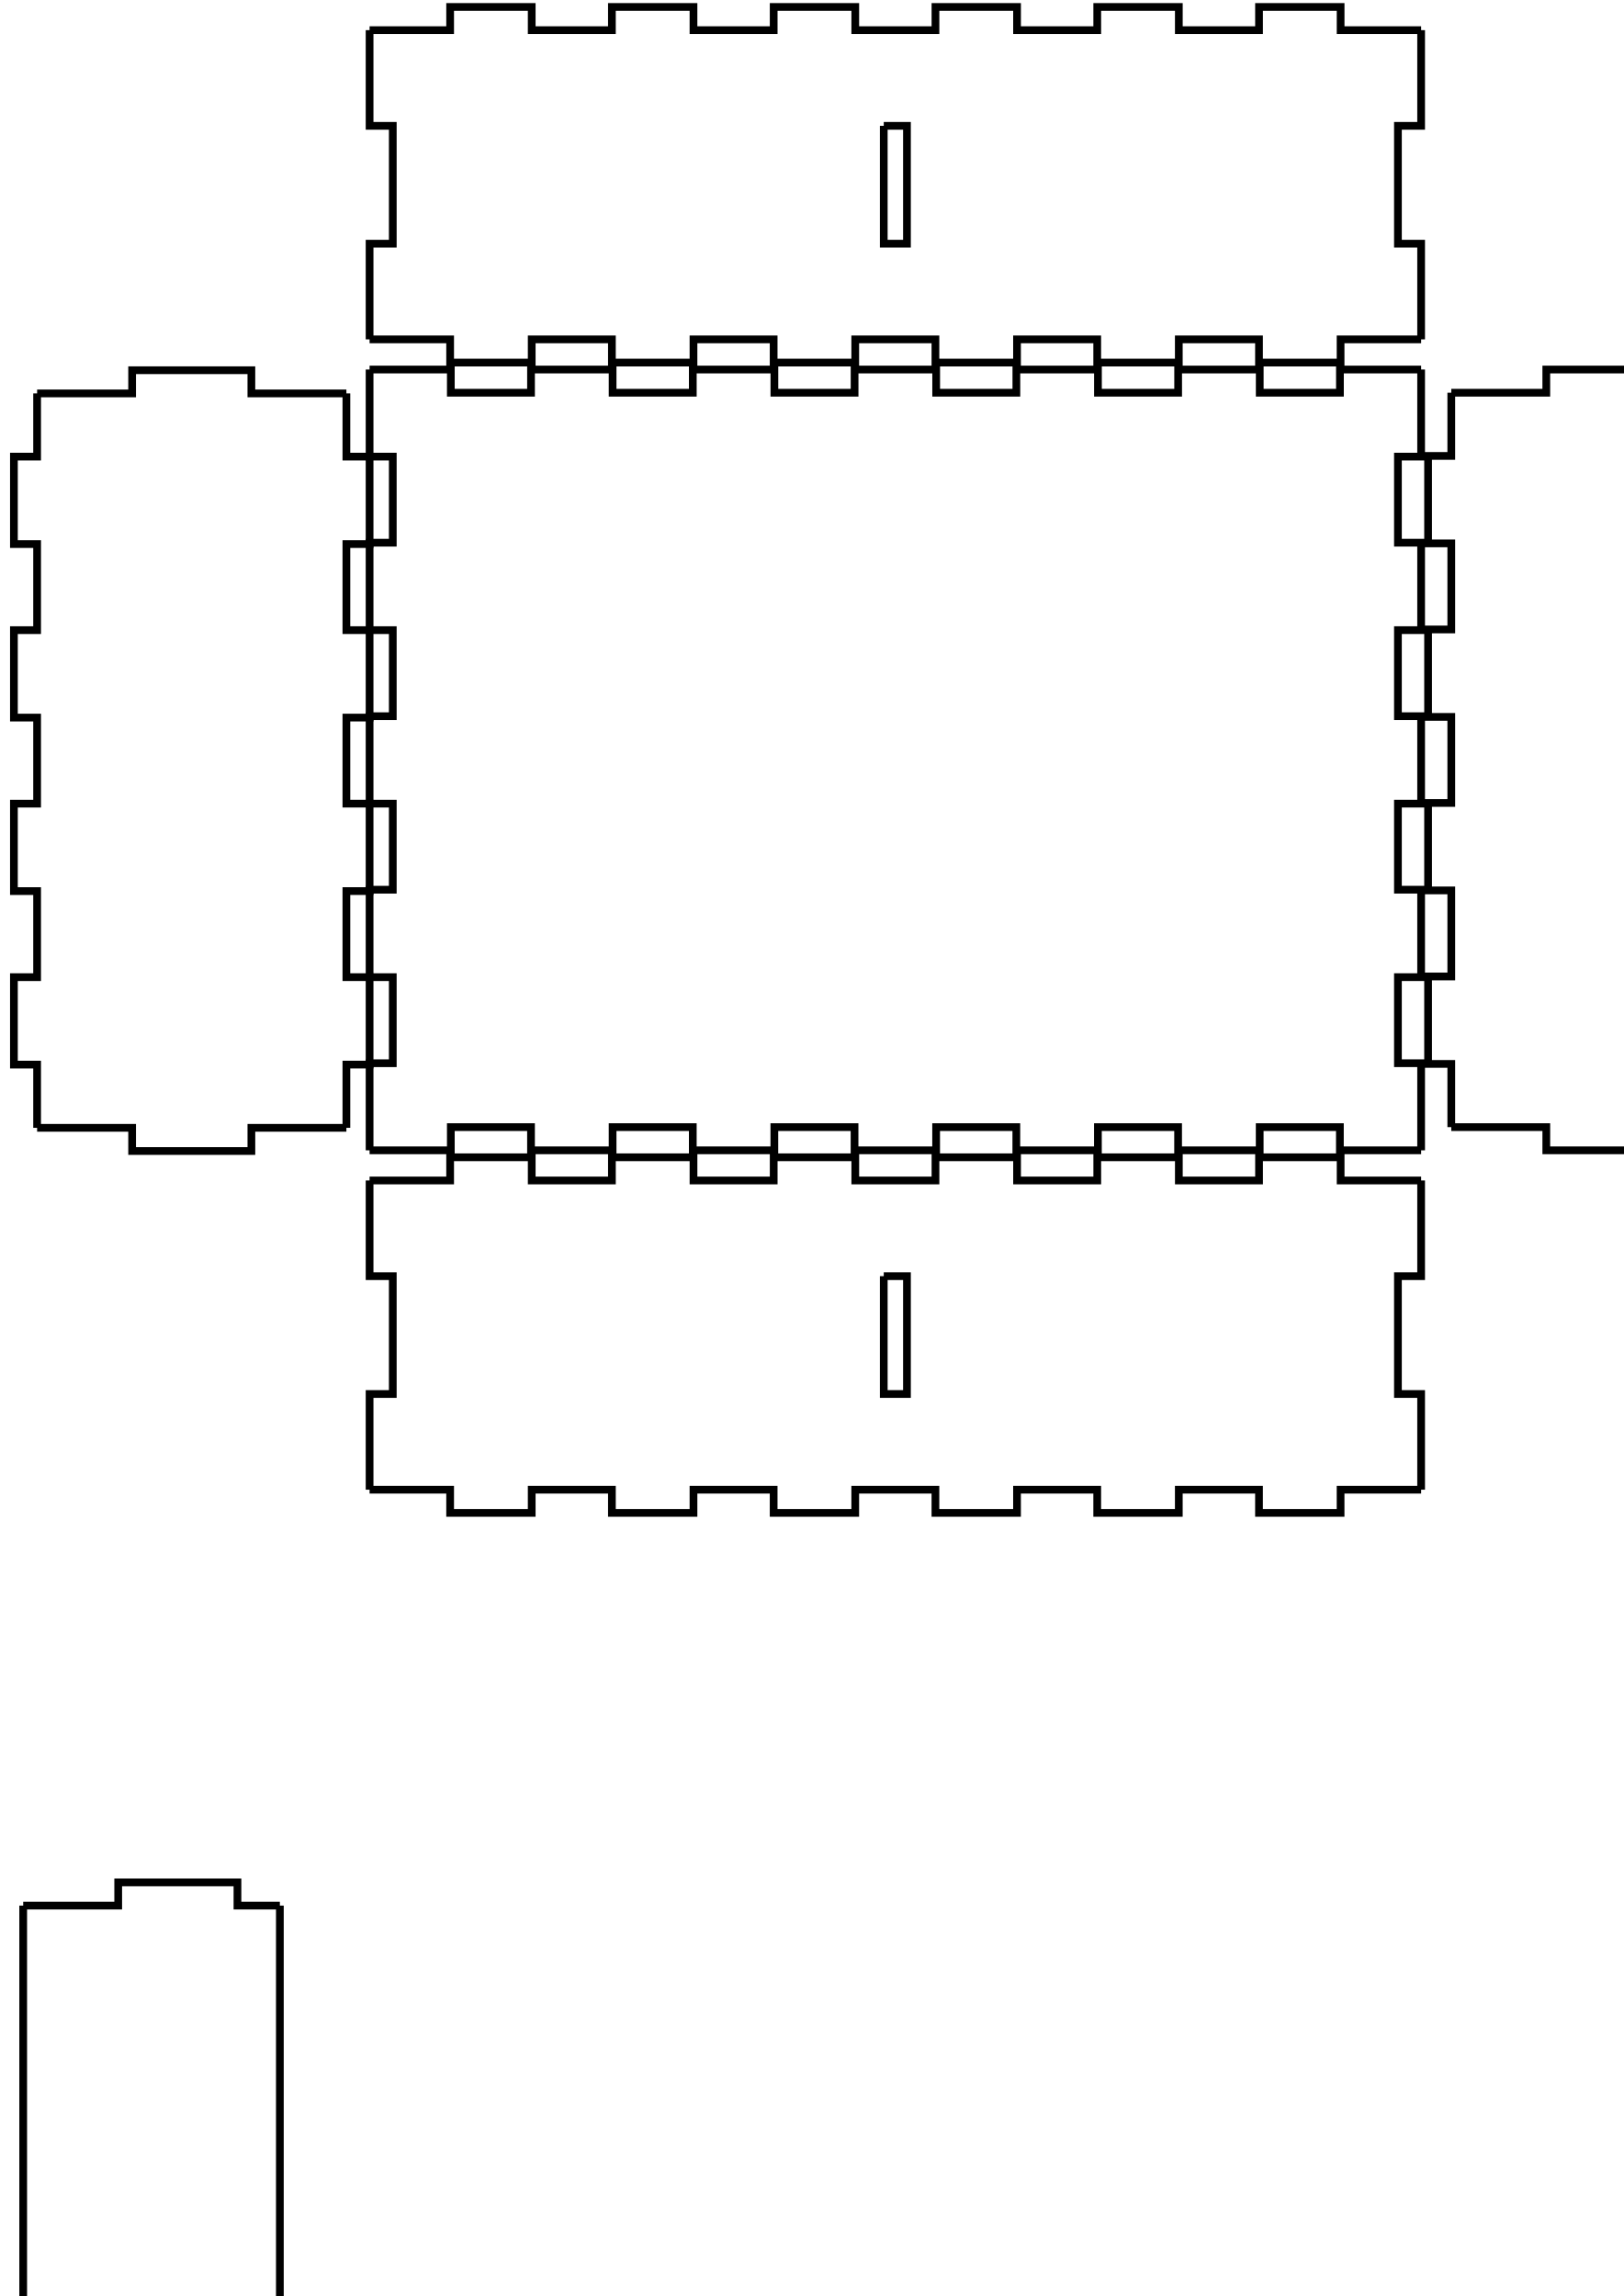
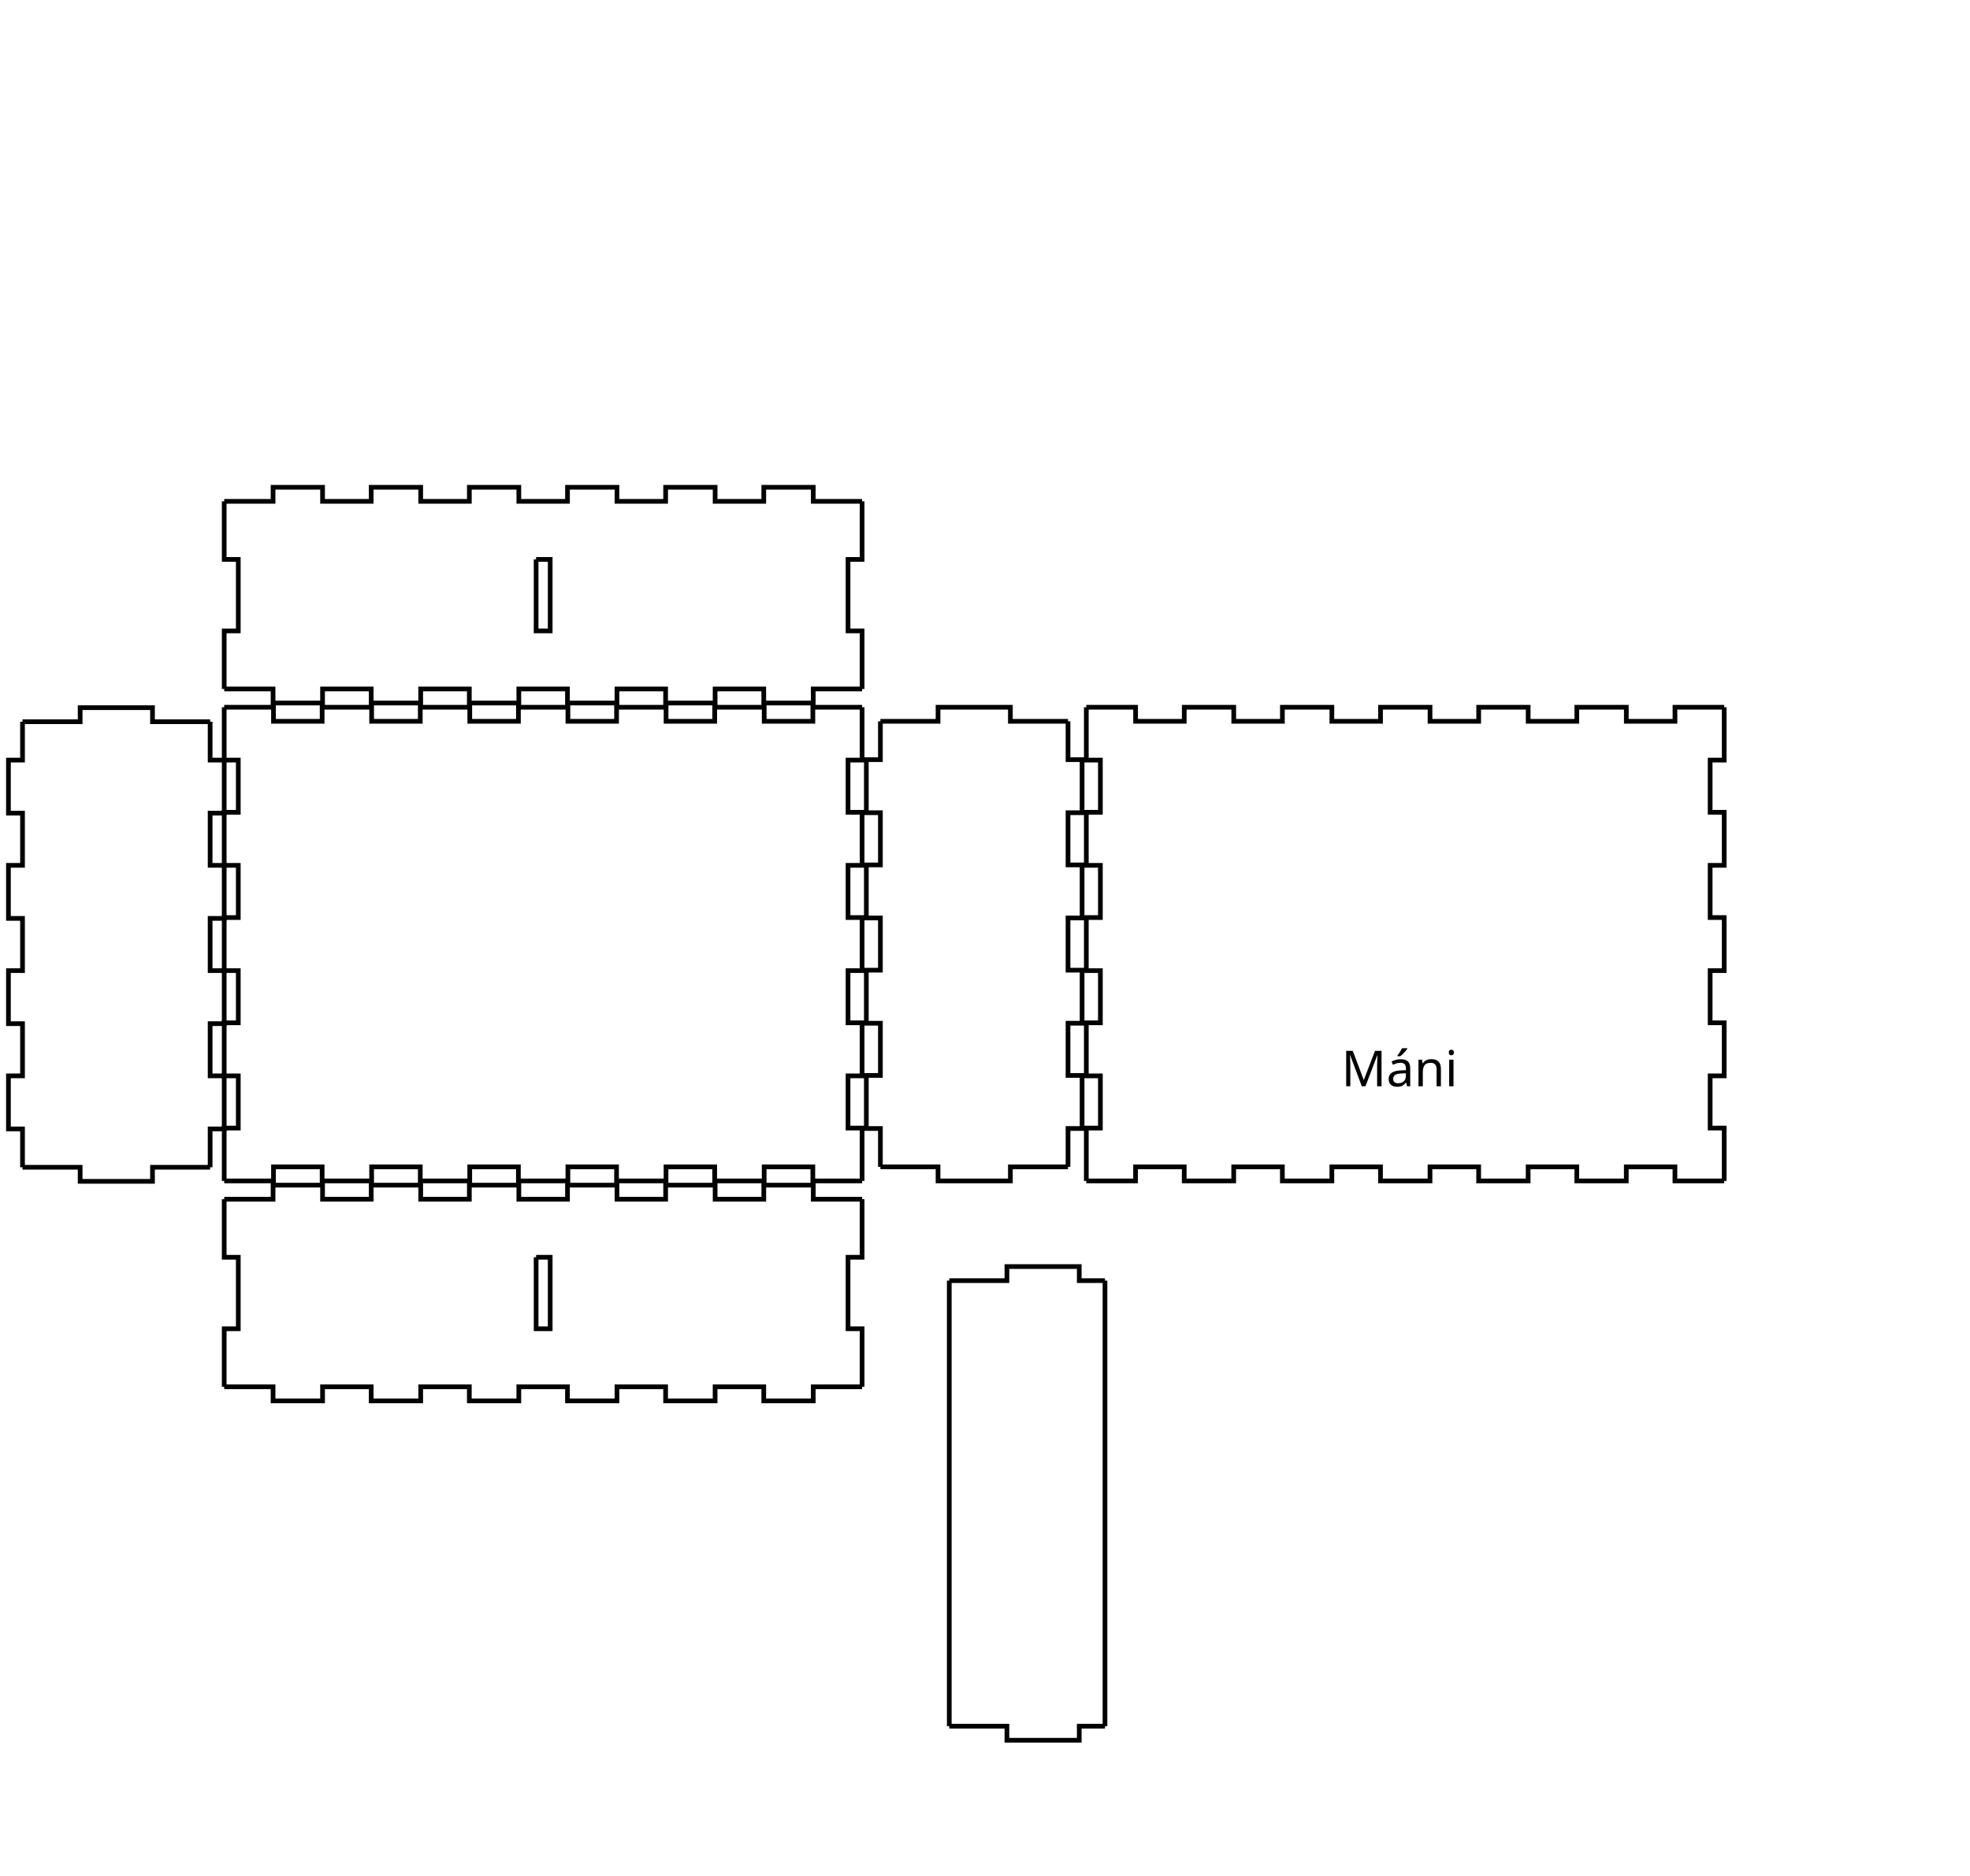
- <svg xmlns="http://www.w3.org/2000/svg" width="210mm" height="297mm" viewBox="0 0 210 297" version="1.1" id="svg8">
+ <svg xmlns="http://www.w3.org/2000/svg" width="420mm" height="400mm" viewBox="0 0 420 400" version="1.1" id="svg8">
  <defs id="defs2" />
-   <g id="layer1">
+   <g id="layer1" transform="translate(0,103)">
    <path id="path678" style="fill:none;stroke:#000000;stroke-width:1" d="m 4.8,145.89 v -8.177 h -3 v -11.312 h 3 v -11.132 h -3 v -11.312 h 3 V 92.824 h -3 V 81.512 h 3 V 70.379 h -3 V 59.067 h 3 V 50.89 m 40,95 H 32.512 v 3 H 17.088 v -3 H 4.8 m 40,-95 v 8.177 h 3 v 11.312 h -3 v 11.132 h 3 v 11.312 h -3 v 11.132 h 3 v 11.312 h -3 v 11.132 h 3 v 11.312 h -3 V 145.89 m -40,-95 h 12.288 v -3 h 15.423 v 3 H 44.8" />
-     <path id="path686" style="fill:none;stroke:#000000;stroke-width:1" d="m 3,341.5 v -8.177 0 -11.312 0 -11.132 0 -11.312 0 -11.132 0 -11.312 0 -11.132 0 -11.312 0 V 246.5 m 33.196,95 -5.485,0 v 3 H 15.288 v -3 H 3 m 33.196,-95 v 8.177 0 11.312 0 11.132 0 11.312 0 11.132 0 11.312 0 11.132 0 11.312 0 V 341.5 M 3,246.5 h 12.288 v -3 h 15.423 v 3 l 5.485,0" />
-     <path id="path694" style="stroke:#000000;stroke-width:1;fill:none" d="m 47.8,148.8 v -11.267 h 3 v -11.132 h -3 v -11.312 h 3 v -11.132 h -3 V 92.644 h 3 V 81.512 h -3 V 70.199 h 3 V 59.067 h -3 V 47.8 m 136,101 h -10.507 v -3 h -10.372 v 3 h -10.552 v -3 h -10.372 v 3 h -10.552 v -3 h -10.372 v 3 h -10.552 v -3 h -10.372 v 3 H 89.601 v -3 H 79.23 v 3 H 68.678 v -3 H 58.307 v 3 H 47.8 m 136,-101 v 11.267 h -3 v 11.132 h 3 v 11.312 h -3 v 11.132 h 3 v 11.312 h -3 v 11.132 h 3 v 11.312 h -3 v 11.132 h 3 V 148.8 m -136,-101 h 10.507 v 3 h 10.372 v -3 h 10.552 v 3 h 10.372 v -3 h 10.552 v 3 h 10.372 v -3 h 10.552 v 3 h 10.372 v -3 h 10.552 v 3 h 10.372 v -3 h 10.552 v 3 h 10.372 v -3 H 183.8" />
-     <path id="path799" style="stroke:#000000;stroke-width:1;fill:none" d="m 231.6,47.8 h 10.507 v 3 h 10.372 v -3 h 10.552 v 3 h 10.372 v -3 h 10.552 v 3 h 10.372 v -3 h 10.552 v 3 h 10.372 v -3 h 10.552 v 3 h 10.372 v -3 h 10.552 v 3 h 10.372 v -3 H 367.6 m 0,0 v 11.267 h -3 v 11.132 h 3 v 11.312 h -3 v 11.132 h 3 v 11.312 h -3 v 11.132 h 3 v 11.312 h -3 v 11.132 h 3 V 148.8 m 0,0 h -10.507 v -3 h -10.372 v 3 h -10.552 v -3 h -10.372 v 3 h -10.552 v -3 h -10.372 v 3 h -10.552 v -3 h -10.372 v 3 h -10.552 v -3 h -10.372 v 3 h -10.552 v -3 h -10.372 v 3 H 231.6 m 0,0 v -11.267 h 3 v -11.132 h -3 v -11.312 h 3 v -11.132 h -3 V 92.644 h 3 V 81.512 h -3 V 70.199 h 3 V 59.067 h -3 V 47.8" />
-     <path id="path710" style="stroke:#000000;stroke-width:1;fill:none" d="m 187.7,50.8 h 12.288 v -3 h 15.423 v 3 H 227.7 m 0,0 v 8.177 h 3 v 11.312 h -3 v 11.132 h 3 v 11.312 h -3 v 11.132 h 3 v 11.312 h -3 v 11.132 h 3 v 11.312 h -3 V 145.8 m 0,0 h -12.288 v 3 h -15.423 v -3 H 187.7 m 0,0 v -8.177 h -3 v -11.312 h 3 v -11.132 h -3 v -11.312 h 3 V 92.734 h -3 V 81.422 h 3 V 70.289 h -3 V 58.977 h 3 V 50.8 M 47.8,192.7 v -12.378 h 3 v -15.243 h -3 V 152.7 m 136,40 h -10.417 v 3 h -10.552 v -3 h -10.372 v 3 h -10.552 v -3 h -10.372 v 3 h -10.552 v -3 h -10.372 v 3 h -10.552 v -3 H 89.691 v 3 H 79.14 v -3 H 68.768 v 3 H 58.217 v -3 H 47.8 m 136,-40 v 12.378 h -3 v 15.243 h 3 V 192.7 m -69.5,-27.622 v 15.243 h 3 v -15.243 h -3 M 47.8,152.7 h 10.417 v -3 h 10.552 v 3 h 10.372 v -3 h 10.552 v 3 h 10.372 v -3 h 10.552 v 3 h 10.372 v -3 h 10.552 v 3 h 10.372 v -3 h 10.552 v 3 h 10.372 v -3 h 10.552 v 3 H 183.8" />
-     <path id="path720" style="stroke:#000000;stroke-width:1;fill:none" d="M 47.8,43.9 V 31.522 h 3 V 16.278 h -3 V 3.9 m 136,40 h -10.417 v 3 h -10.552 v -3 h -10.372 v 3 h -10.552 v -3 h -10.372 v 3 h -10.552 v -3 h -10.372 v 3 h -10.552 v -3 H 89.691 v 3 H 79.14 v -3 H 68.768 v 3 H 58.217 v -3 H 47.8 m 136,-40 v 12.378 h -3 v 15.243 h 3 V 43.9 M 114.3,16.278 v 15.243 h 3 V 16.278 h -3 M 47.8,3.9 H 58.217 V 0.9 H 68.768 V 3.9 H 79.14 V 0.9 H 89.691 V 3.9 H 100.063 V 0.9 h 10.552 V 3.9 h 10.372 V 0.9 h 10.552 V 3.9 h 10.372 V 0.9 h 10.552 V 3.9 h 10.372 V 0.9 h 10.552 V 3.9 H 183.8" />
+     <path id="path686" style="fill:none;stroke:#000000;stroke-width:1" d="m 202.383,265.061 v -8.177 0 -11.312 0 -11.132 0 -11.312 0 -11.132 0 -11.312 0 -11.132 0 -11.312 0 -8.177 m 33.196,95 h -5.485 v 3 H 214.671 v -3 h -12.288 m 33.196,-95 v 8.177 0 11.312 0 11.132 0 11.312 0 11.132 0 11.312 0 11.132 0 11.312 0 8.177 m -33.196,-95 h 12.288 v -3 h 15.423 v 3 h 5.485" />
+     <path id="path694" style="fill:none;stroke:#000000;stroke-width:1" d="m 47.8,148.8 v -11.267 h 3 v -11.132 h -3 v -11.312 h 3 v -11.132 h -3 V 92.644 h 3 V 81.512 h -3 V 70.199 h 3 V 59.067 h -3 V 47.8 m 136,101 h -10.507 v -3 h -10.372 v 3 h -10.552 v -3 h -10.372 v 3 h -10.552 v -3 h -10.372 v 3 h -10.552 v -3 h -10.372 v 3 H 89.601 v -3 H 79.23 v 3 H 68.678 v -3 H 58.307 v 3 H 47.8 m 136,-101 v 11.267 h -3 v 11.132 h 3 v 11.312 h -3 v 11.132 h 3 v 11.312 h -3 v 11.132 h 3 v 11.312 h -3 v 11.132 h 3 V 148.8 m -136,-101 h 10.507 v 3 h 10.372 v -3 h 10.552 v 3 h 10.372 v -3 h 10.552 v 3 h 10.372 v -3 h 10.552 v 3 h 10.372 v -3 h 10.552 v 3 h 10.372 v -3 h 10.552 v 3 h 10.372 v -3 H 183.8" />
+     <path id="path799" style="fill:none;stroke:#000000;stroke-width:1" d="m 231.6,47.8 h 10.507 v 3 h 10.372 v -3 h 10.552 v 3 h 10.372 v -3 h 10.552 v 3 h 10.372 v -3 h 10.552 v 3 h 10.372 v -3 h 10.552 v 3 h 10.372 v -3 h 10.552 v 3 h 10.372 v -3 H 367.6 m 0,0 v 11.267 h -3 v 11.132 h 3 v 11.312 h -3 v 11.132 h 3 v 11.312 h -3 v 11.132 h 3 v 11.312 h -3 v 11.132 h 3 V 148.8 m 0,0 h -10.507 v -3 h -10.372 v 3 h -10.552 v -3 h -10.372 v 3 h -10.552 v -3 h -10.372 v 3 h -10.552 v -3 h -10.372 v 3 h -10.552 v -3 h -10.372 v 3 h -10.552 v -3 h -10.372 v 3 H 231.6 m 0,0 v -11.267 h 3 v -11.132 h -3 v -11.312 h 3 v -11.132 h -3 V 92.644 h 3 V 81.512 h -3 V 70.199 h 3 V 59.067 h -3 V 47.8" />
+     <path id="path710" style="fill:none;stroke:#000000;stroke-width:1" d="m 187.7,50.8 h 12.288 v -3 h 15.423 v 3 H 227.7 m 0,0 v 8.177 h 3 v 11.312 h -3 v 11.132 h 3 v 11.312 h -3 v 11.132 h 3 v 11.312 h -3 v 11.132 h 3 v 11.312 h -3 V 145.8 m 0,0 h -12.288 v 3 h -15.423 v -3 H 187.7 m 0,0 v -8.177 h -3 v -11.312 h 3 v -11.132 h -3 v -11.312 h 3 V 92.734 h -3 V 81.422 h 3 V 70.289 h -3 V 58.977 h 3 V 50.8 M 47.8,192.7 v -12.378 h 3 v -15.243 h -3 V 152.7 m 136,40 h -10.417 v 3 h -10.552 v -3 h -10.372 v 3 h -10.552 v -3 h -10.372 v 3 h -10.552 v -3 h -10.372 v 3 h -10.552 v -3 H 89.691 v 3 H 79.14 v -3 H 68.768 v 3 H 58.217 v -3 H 47.8 m 136,-40 v 12.378 h -3 v 15.243 h 3 V 192.7 m -69.5,-27.622 v 15.243 h 3 v -15.243 h -3 M 47.8,152.7 h 10.417 v -3 h 10.552 v 3 h 10.372 v -3 h 10.552 v 3 h 10.372 v -3 h 10.552 v 3 h 10.372 v -3 h 10.552 v 3 h 10.372 v -3 h 10.552 v 3 h 10.372 v -3 h 10.552 v 3 H 183.8" />
+     <path id="path720" style="fill:none;stroke:#000000;stroke-width:1" d="M 47.8,43.9 V 31.522 h 3 V 16.278 h -3 V 3.9 m 136,40 h -10.417 v 3 h -10.552 v -3 h -10.372 v 3 h -10.552 v -3 h -10.372 v 3 h -10.552 v -3 h -10.372 v 3 h -10.552 v -3 H 89.691 v 3 H 79.14 v -3 H 68.768 v 3 H 58.217 v -3 H 47.8 m 136,-40 v 12.378 h -3 v 15.243 h 3 V 43.9 M 114.3,16.278 v 15.243 h 3 V 16.278 h -3 M 47.8,3.9 H 58.217 V 0.9 H 68.768 V 3.9 H 79.14 V 0.9 H 89.691 V 3.9 H 100.063 V 0.9 h 10.552 V 3.9 h 10.372 V 0.9 h 10.552 V 3.9 h 10.372 V 0.9 h 10.552 V 3.9 h 10.372 V 0.9 h 10.552 V 3.9 H 183.8" />
    <text xml:space="preserve" style="font-style:normal;font-weight:normal;font-size:10.583px;line-height:1.25;font-family:sans-serif;letter-spacing:0px;word-spacing:0px;fill:#000000;fill-opacity:1;stroke:none;stroke-width:0.265" x="285.978" y="128.62" id="text20">
      <tspan id="tspan18" x="285.978" y="128.62" style="stroke-width:0.265">Máni</tspan>
    </text>
  </g>
-   <g id="g126" />
-   <g id="g307" />
-   <g id="g493" />
-   <g id="g594" />
-   <g id="g727" />
+   <g id="g126" transform="translate(0,103)" />
+   <g id="g307" transform="translate(0,103)" />
+   <g id="g493" transform="translate(0,103)" />
+   <g id="g594" transform="translate(0,103)" />
+   <g id="g727" transform="translate(0,103)" />
</svg>
